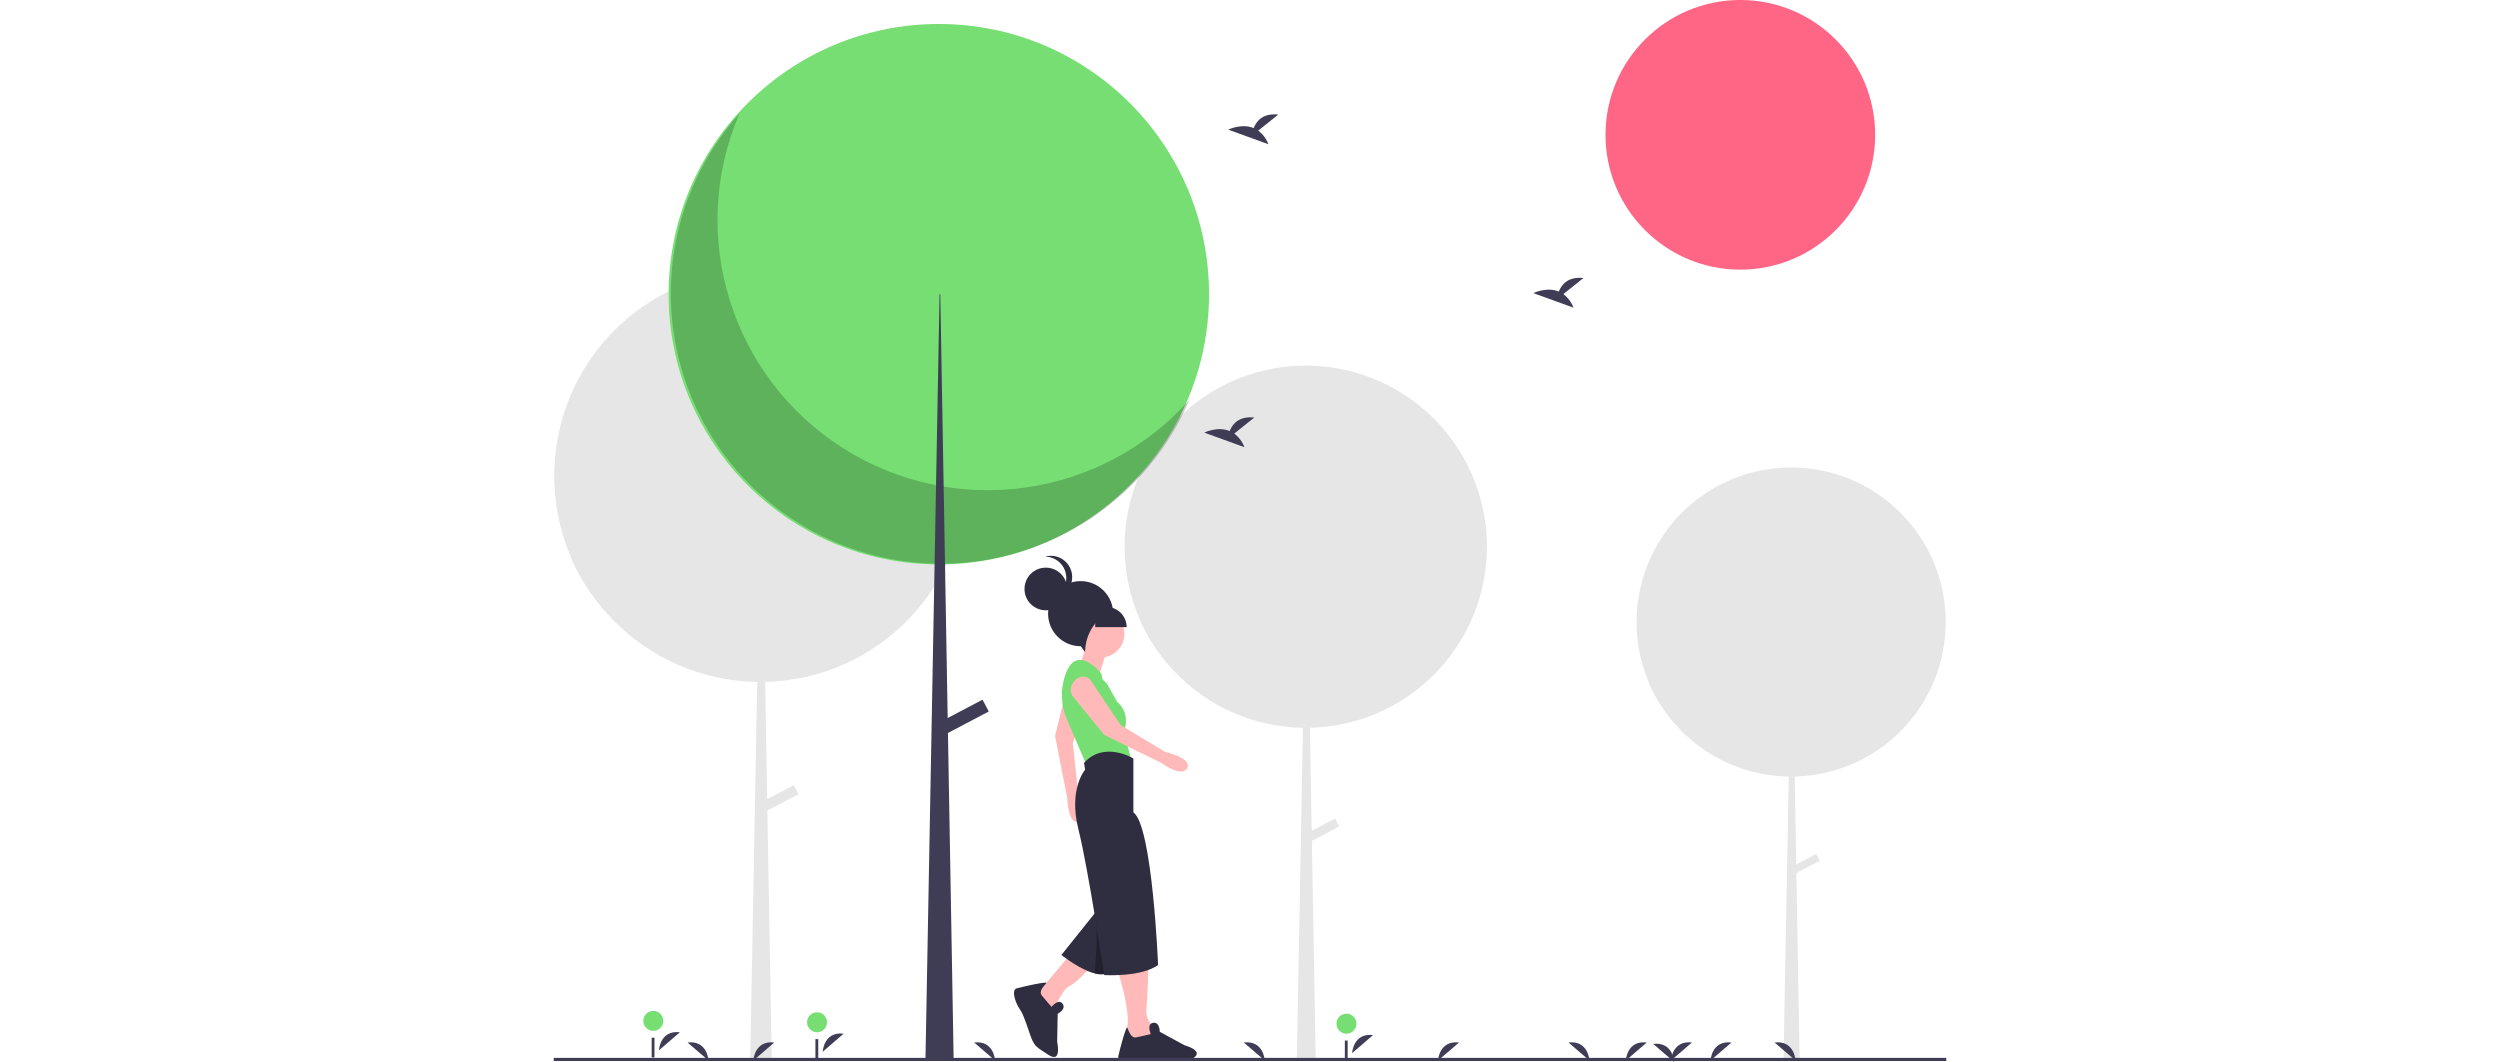
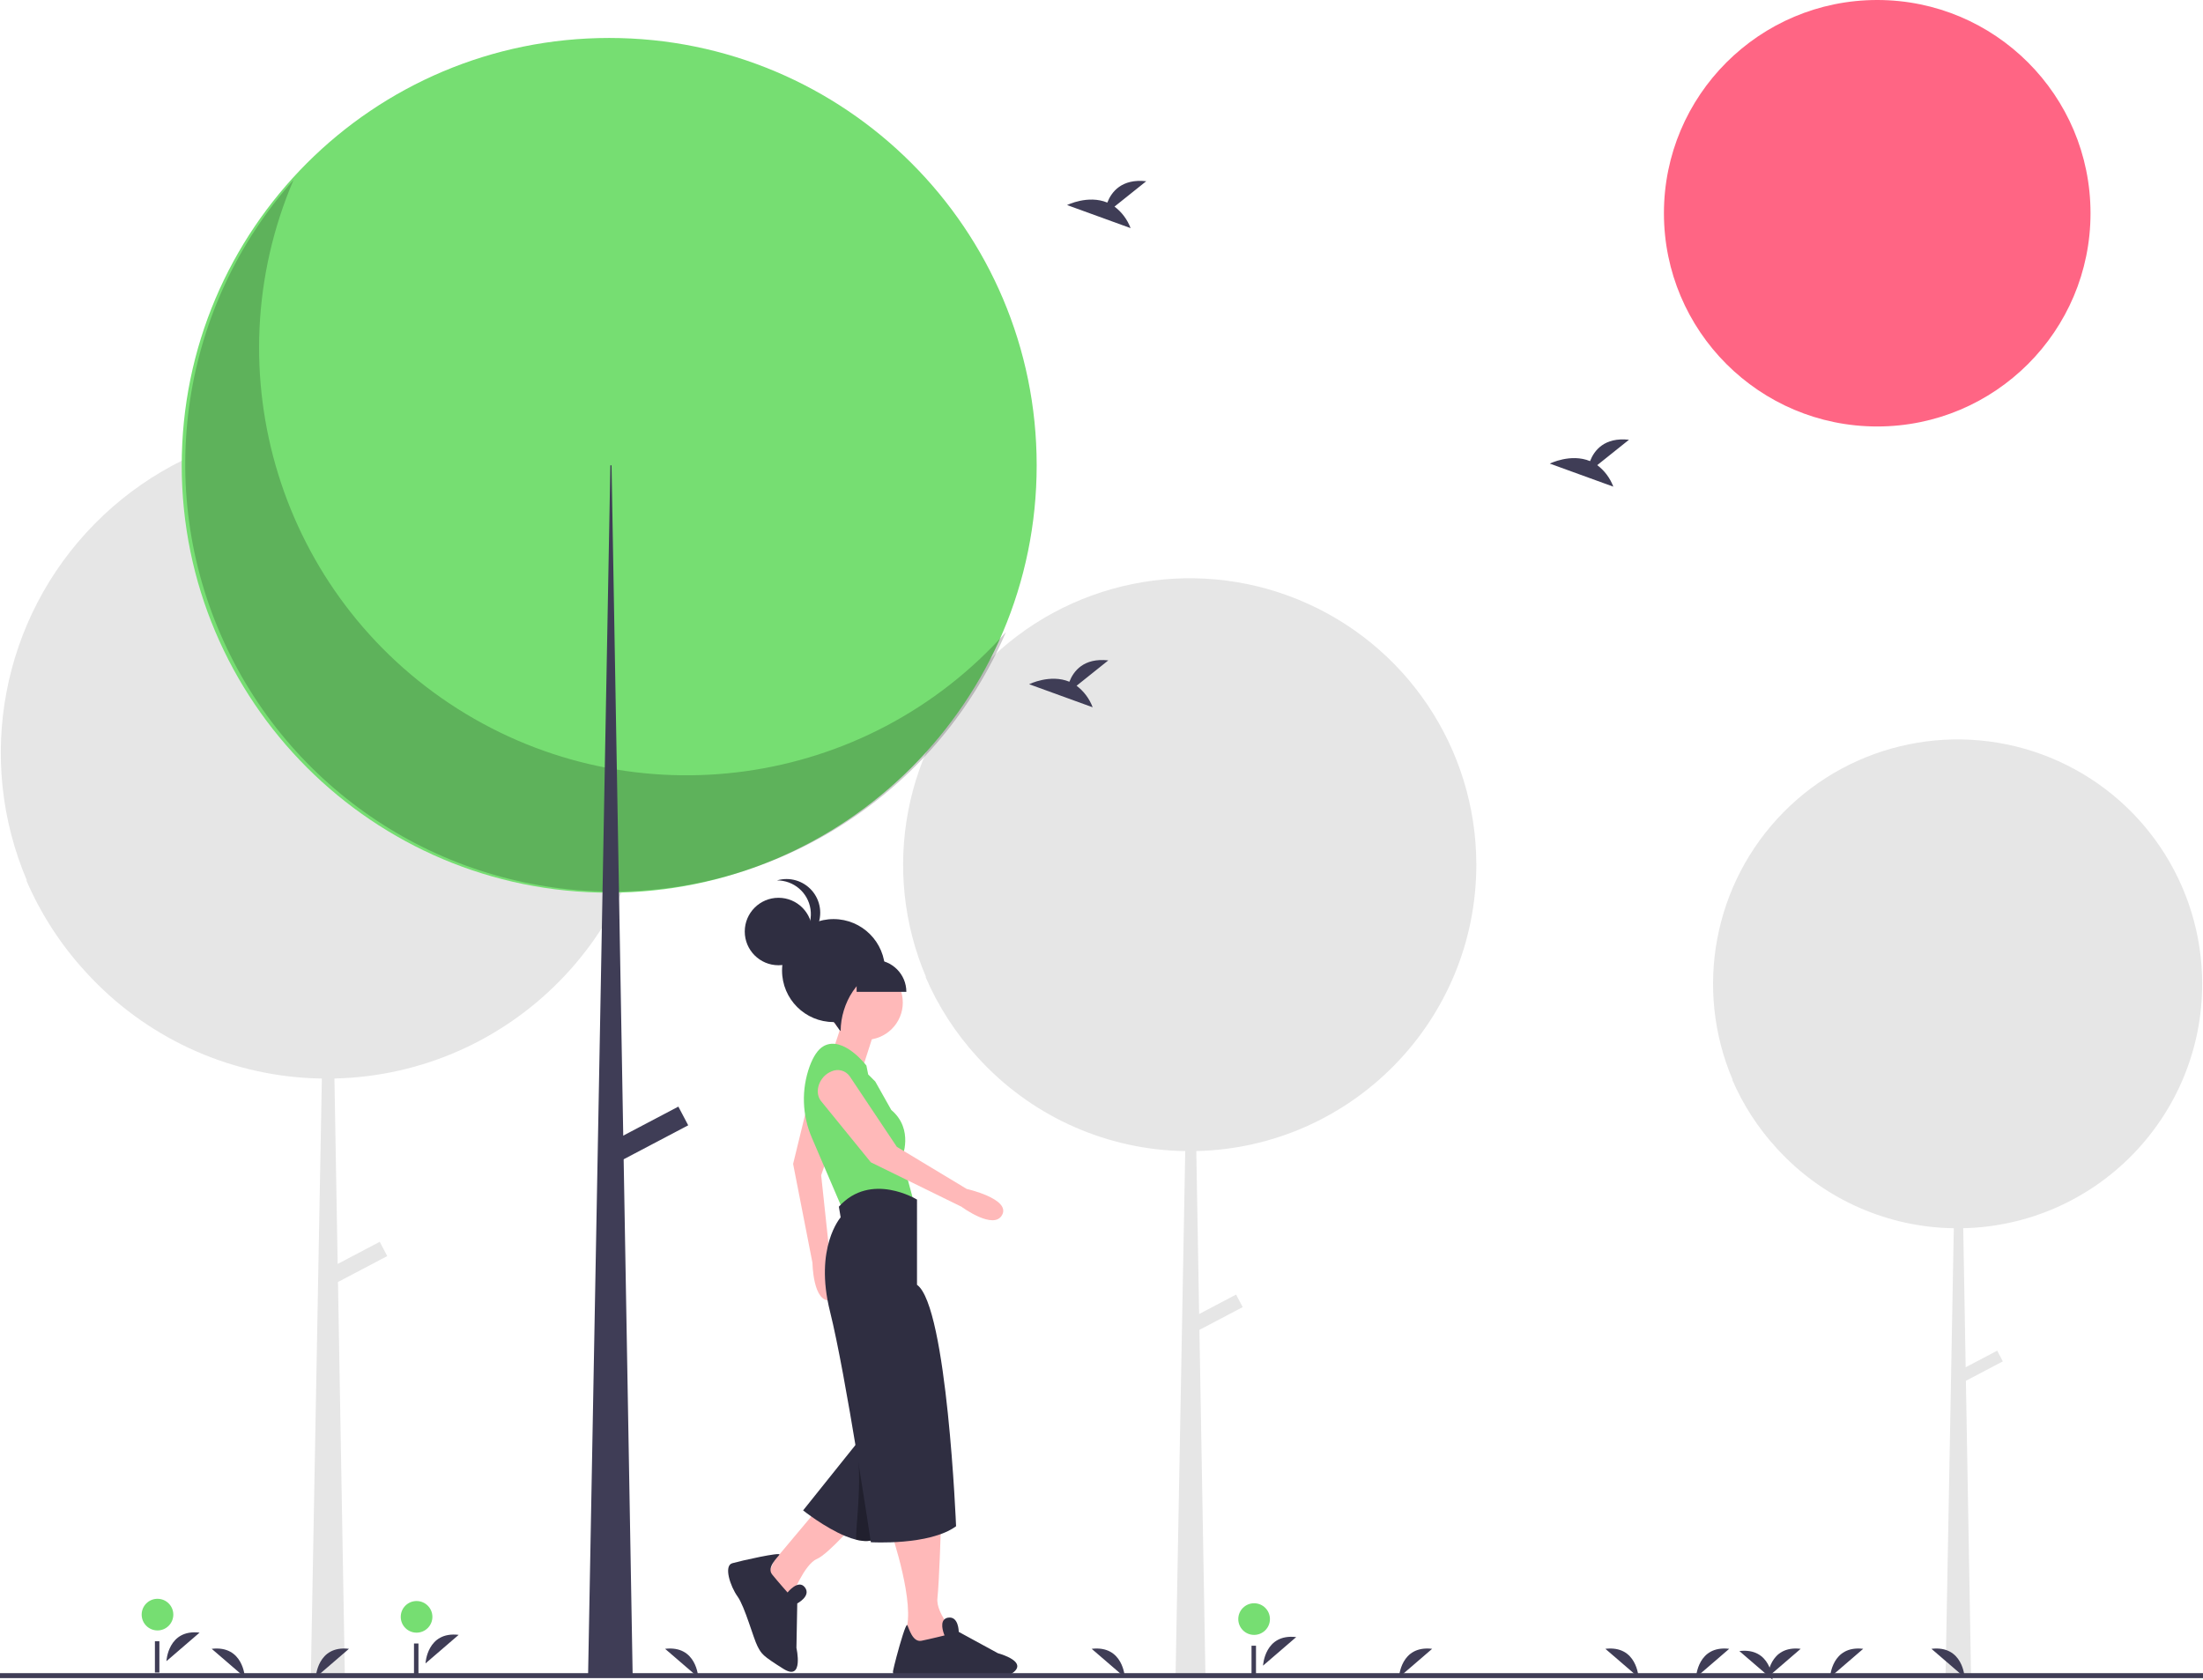
- <svg xmlns="http://www.w3.org/2000/svg" id="a3fec48f-3481-4190-9b24-b4f8cfdaa861" data-name="Layer 1" width="888" height="377.207" viewBox="0 0 888 677.207">
+ <svg xmlns="http://www.w3.org/2000/svg" id="a3fec48f-3481-4190-9b24-b4f8cfdaa861" data-name="Layer 1" width="100%" height="377.207" viewBox="0 0 888 677.207">
  <path d="M1043.675,508.056A98.58,98.58,0,1,0,854.454,546.865c-.096-.107-.196-.211-.292-.319a98.666,98.666,0,0,0,17.954,27.783c.022.025.045.049.068.073.606.66,1.215,1.317,1.838,1.96a98.28,98.28,0,0,0,69.529,30.254L940.22,787.545h10.291l-2.083-119.415,14.887-7.838-2.271-4.314-12.711,6.692-.978-56.064A98.578,98.578,0,0,0,1043.675,508.056Z" transform="translate(-156 -111.3965)" fill="#e6e6e6" />
  <path d="M751.087,460.008a115.526,115.526,0,1,0-221.75,45.481c-.113-.126-.23-.248-.342-.374a115.628,115.628,0,0,0,21.041,32.559c.026.029.053.057.08.086.71.773,1.423,1.543,2.154,2.297a115.176,115.176,0,0,0,81.482,35.454l-3.904,212.033h12.06l-2.441-139.944,17.446-9.185-2.661-5.055-14.896,7.842-1.146-65.702A115.525,115.525,0,0,0,751.087,460.008Z" transform="translate(-156 -111.3965)" fill="#e6e6e6" />
  <path d="M419.259,414.815A131.467,131.467,0,1,0,166.912,466.571c-.129-.143-.261-.282-.389-.426a131.582,131.582,0,0,0,23.944,37.051c.03.033.061.065.091.098.808.88,1.62,1.756,2.451,2.614a131.068,131.068,0,0,0,92.725,40.346L281.291,787.545h13.725L292.238,628.291,312.091,617.839l-3.029-5.753-16.952,8.925-1.304-74.767A131.465,131.465,0,0,0,419.259,414.815Z" transform="translate(-156 -111.3965)" fill="#e6e6e6" />
  <circle cx="756.685" cy="85.976" r="85.976" fill="#ff6584" />
  <circle cx="245.559" cy="187.616" r="172.312" fill="#76de72" />
  <path d="M274.329,183.922A172.325,172.325,0,0,0,561.452,366.292,172.327,172.327,0,1,1,274.329,183.922Z" transform="translate(-156 -111.3965)" opacity="0.2" />
  <polygon points="246.032 187.616 246.506 187.616 255.027 676.148 237.038 676.148 246.032 187.616" fill="#3f3d56" />
  <rect x="412.92" y="552.746" width="8.521" height="32.19" transform="translate(570.1773 -176.701) rotate(62.23413)" fill="#3f3d56" />
  <path d="M665.115,782.975s.622-13.027,13.366-11.513" transform="translate(-156 -111.3965)" fill="#3f3d56" />
  <circle cx="505.514" cy="652.803" r="6.379" fill="#76de72" />
  <rect x="504.476" y="663.545" width="1.801" height="12.604" fill="#3f3d56" />
  <path d="M223.083,781.174s.622-13.027,13.366-11.513" transform="translate(-156 -111.3965)" fill="#3f3d56" />
  <circle cx="63.482" cy="651.003" r="6.379" fill="#76de72" />
  <rect x="62.444" y="661.744" width="1.801" height="12.604" fill="#3f3d56" />
  <path d="M327.514,782.075s.622-13.027,13.366-11.513" transform="translate(-156 -111.3965)" fill="#3f3d56" />
  <circle cx="167.913" cy="651.903" r="6.379" fill="#76de72" />
  <rect x="166.875" y="662.644" width="1.801" height="12.604" fill="#3f3d56" />
  <path d="M605.243,194.695l12.795-10.233c-9.94-1.097-14.024,4.324-15.695,8.615-7.765-3.224-16.219,1.001-16.219,1.001l25.6,9.294A19.372,19.372,0,0,0,605.243,194.695Z" transform="translate(-156 -111.3965)" fill="#3f3d56" />
  <path d="M799.827,298.936l12.795-10.233c-9.94-1.097-14.024,4.324-15.695,8.615-7.765-3.224-16.219,1.001-16.219,1.001l25.6,9.294A19.372,19.372,0,0,0,799.827,298.936Z" transform="translate(-156 -111.3965)" fill="#3f3d56" />
  <path d="M589.955,387.889l12.795-10.233c-9.94-1.097-14.024,4.324-15.695,8.615-7.765-3.224-16.219,1.001-16.219,1.001l25.6,9.294A19.372,19.372,0,0,0,589.955,387.889Z" transform="translate(-156 -111.3965)" fill="#3f3d56" />
  <path d="M515.255,729.276s10.021,29.348,5.726,40.085l12.884,11.453,7.874-10.021s-8.59-8.59-7.874-15.032,1.432-29.348,1.432-29.348Z" transform="translate(-156 -111.3965)" fill="#ffb9b9" />
  <path d="M563.21,786.536c-.585.342-1.143.666-1.657.963H517.125a2.345,2.345,0,0,1-1.152-2.395c.207-1.062.738-3.223,1.395-5.708,1.557-5.879,3.844-13.576,4.339-12.757a.009.009,0,0,1,.009.009c.693,1.278,2.125,7.004,5.708,6.293,3.583-.72,9.309-2.152,9.309-2.152s-2.044-4.591-.09-6.446a2.738,2.738,0,0,1,1.521-.711c4.294-.711,4.294,5.726,4.294,5.726l15.746,8.589a26.155,26.155,0,0,1,3.961,1.449C565.362,780.891,568.521,783.448,563.21,786.536Z" transform="translate(-156 -111.3965)" fill="#2f2e41" />
  <path d="M486.623,718.539l-18.611,22.19-5.011,11.453,6.442,5.011,5.726-2.147s5.011-12.884,10.021-15.032S502.371,723.549,502.371,723.549Z" transform="translate(-156 -111.3965)" fill="#ffb9b9" />
  <path d="M525.634,701.51l-9.491,17.594-6.8,12.598c-2.176,1.296-5.075,1.274-8.196.508a31.391,31.391,0,0,1-4.266-1.424c-8.518-3.486-17.158-10.408-17.158-10.408L496.072,699.949l5.34-6.664,1.267-1.589,6.106,2.613,10.773,4.603Z" transform="translate(-156 -111.3965)" fill="#2f2e41" />
  <path d="M483.274,549.581l-7.582,31.1,7.804,39.9s.192,16.311,7.344,15.073-.343-17.688-.343-17.688l-3.498-32.716L498.184,552.929a5.939,5.939,0,0,0-2.862-7.032h0C490.893,543.193,484.6,545.117,483.274,549.581Z" transform="translate(-156 -111.3965)" fill="#ffb9b9" />
  <path d="M509.887,522.768l-6.442,20.042-12.169-6.442s5.011-14.316,5.011-16.463S509.887,522.768,509.887,522.768Z" transform="translate(-156 -111.3965)" fill="#ffb9b9" />
  <circle cx="348.876" cy="404.213" r="15.032" fill="#ffb9b9" />
  <path d="M508.813,547.463,505.95,544.6l-.716-3.579s-9.305-12.169-17.179-7.874c-2.461,1.342-4.292,4.432-5.647,8.046a39.085,39.085,0,0,0,.899,29.072l12.622,29.451,28.632-2.863-5.011-18.611s5.011-11.453-4.295-19.327Z" transform="translate(-156 -111.3965)" fill="#76de72" />
  <path d="M525.634,701.51l-9.491,17.594-6.8,12.598c-2.176,1.296-5.075,1.274-8.196.508-.544-3.622,2.706-22.762.15-38.367l.115-.558,1.267-1.589,6.106,2.613,10.773,4.603Z" transform="translate(-156 -111.3965)" opacity="0.3" />
  <path d="M525.634,595.063s-18.611-11.453-31.495,2.863l.716,4.295s-10.737,12.169-4.295,37.937,16.463,93.054,16.463,93.054,23.621,1.432,34.358-6.442c0,0-3.579-88.759-15.748-97.349Z" transform="translate(-156 -111.3965)" fill="#2f2e41" />
  <path d="M486.827,555.196l20.197,24.836,36.506,17.895s13.111,9.704,16.447,3.258-14.3-10.416-14.3-10.416l-28.18-16.984-18.992-28.444a5.939,5.939,0,0,0-7.332-1.969h0C486.342,545.265,484.071,551.442,486.827,555.196Z" transform="translate(-156 -111.3965)" fill="#ffb9b9" />
  <path d="M473.446,753.472s4.388-5.518,7.009-2.041-3.091,6.456-3.091,6.456l-.332,17.935s3.117,13.713-5.298,8.415-8.746-5.933-10.402-9.106-5.076-15.921-8.028-20.032-5.655-12.389-2.151-13.41,19.838-4.654,19.025-3.444-5.229,5.128-2.939,7.97S473.446,753.472,473.446,753.472Z" transform="translate(-156 -111.3965)" fill="#2f2e41" />
  <path d="M512.749,502.78c0-.018.001-.036.001-.055a20.758,20.758,0,1,0-20.758,20.758c.482,0,2.389,3.611,2.863,3.579C494.884,516.105,501.972,503.516,512.749,502.78Z" transform="translate(-156 -111.3965)" fill="#2f2e41" />
  <circle cx="313.802" cy="375.582" r="13.6" fill="#2f2e41" />
  <path d="M469.178,466.376a13.581,13.581,0,0,1,3.88,26.622,13.59,13.59,0,1,0-3.88-26.622Z" transform="translate(-156 -111.3965)" fill="#2f2e41" />
  <path d="M345.297,387.034h7.158a12.884,12.884,0,0,1,12.884,12.884v0a0,0,0,0,1,0,0H345.297a0,0,0,0,1,0,0V387.034A0,0,0,0,1,345.297,387.034Z" fill="#2f2e41" />
  <path d="M839.655,787.703s.622-13.027,13.366-11.513" transform="translate(-156 -111.3965)" fill="#3f3d56" />
  <path d="M719.919,787.703s.622-13.027,13.366-11.513" transform="translate(-156 -111.3965)" fill="#3f3d56" />
  <path d="M283.289,787.703s.622-13.027,13.366-11.513" transform="translate(-156 -111.3965)" fill="#3f3d56" />
  <path d="M893.671,787.703s.622-13.027,13.366-11.513" transform="translate(-156 -111.3965)" fill="#3f3d56" />
  <path d="M868.464,787.703s.622-13.027,13.366-11.513" transform="translate(-156 -111.3965)" fill="#3f3d56" />
  <path d="M816.465,787.703s-.622-13.027-13.366-11.513" transform="translate(-156 -111.3965)" fill="#3f3d56" />
  <path d="M609.403,787.703s-.622-13.027-13.366-11.513" transform="translate(-156 -111.3965)" fill="#3f3d56" />
  <path d="M437.452,787.703s-.622-13.027-13.366-11.513" transform="translate(-156 -111.3965)" fill="#3f3d56" />
  <path d="M254.697,787.703s-.622-13.027-13.366-11.513" transform="translate(-156 -111.3965)" fill="#3f3d56" />
  <path d="M947.904,787.703s-.622-13.027-13.366-11.513" transform="translate(-156 -111.3965)" fill="#3f3d56" />
  <path d="M870.481,788.604s-.622-13.027-13.366-11.513" transform="translate(-156 -111.3965)" fill="#3f3d56" />
  <rect y="674.604" width="888" height="2" fill="#3f3d56" />
</svg>
